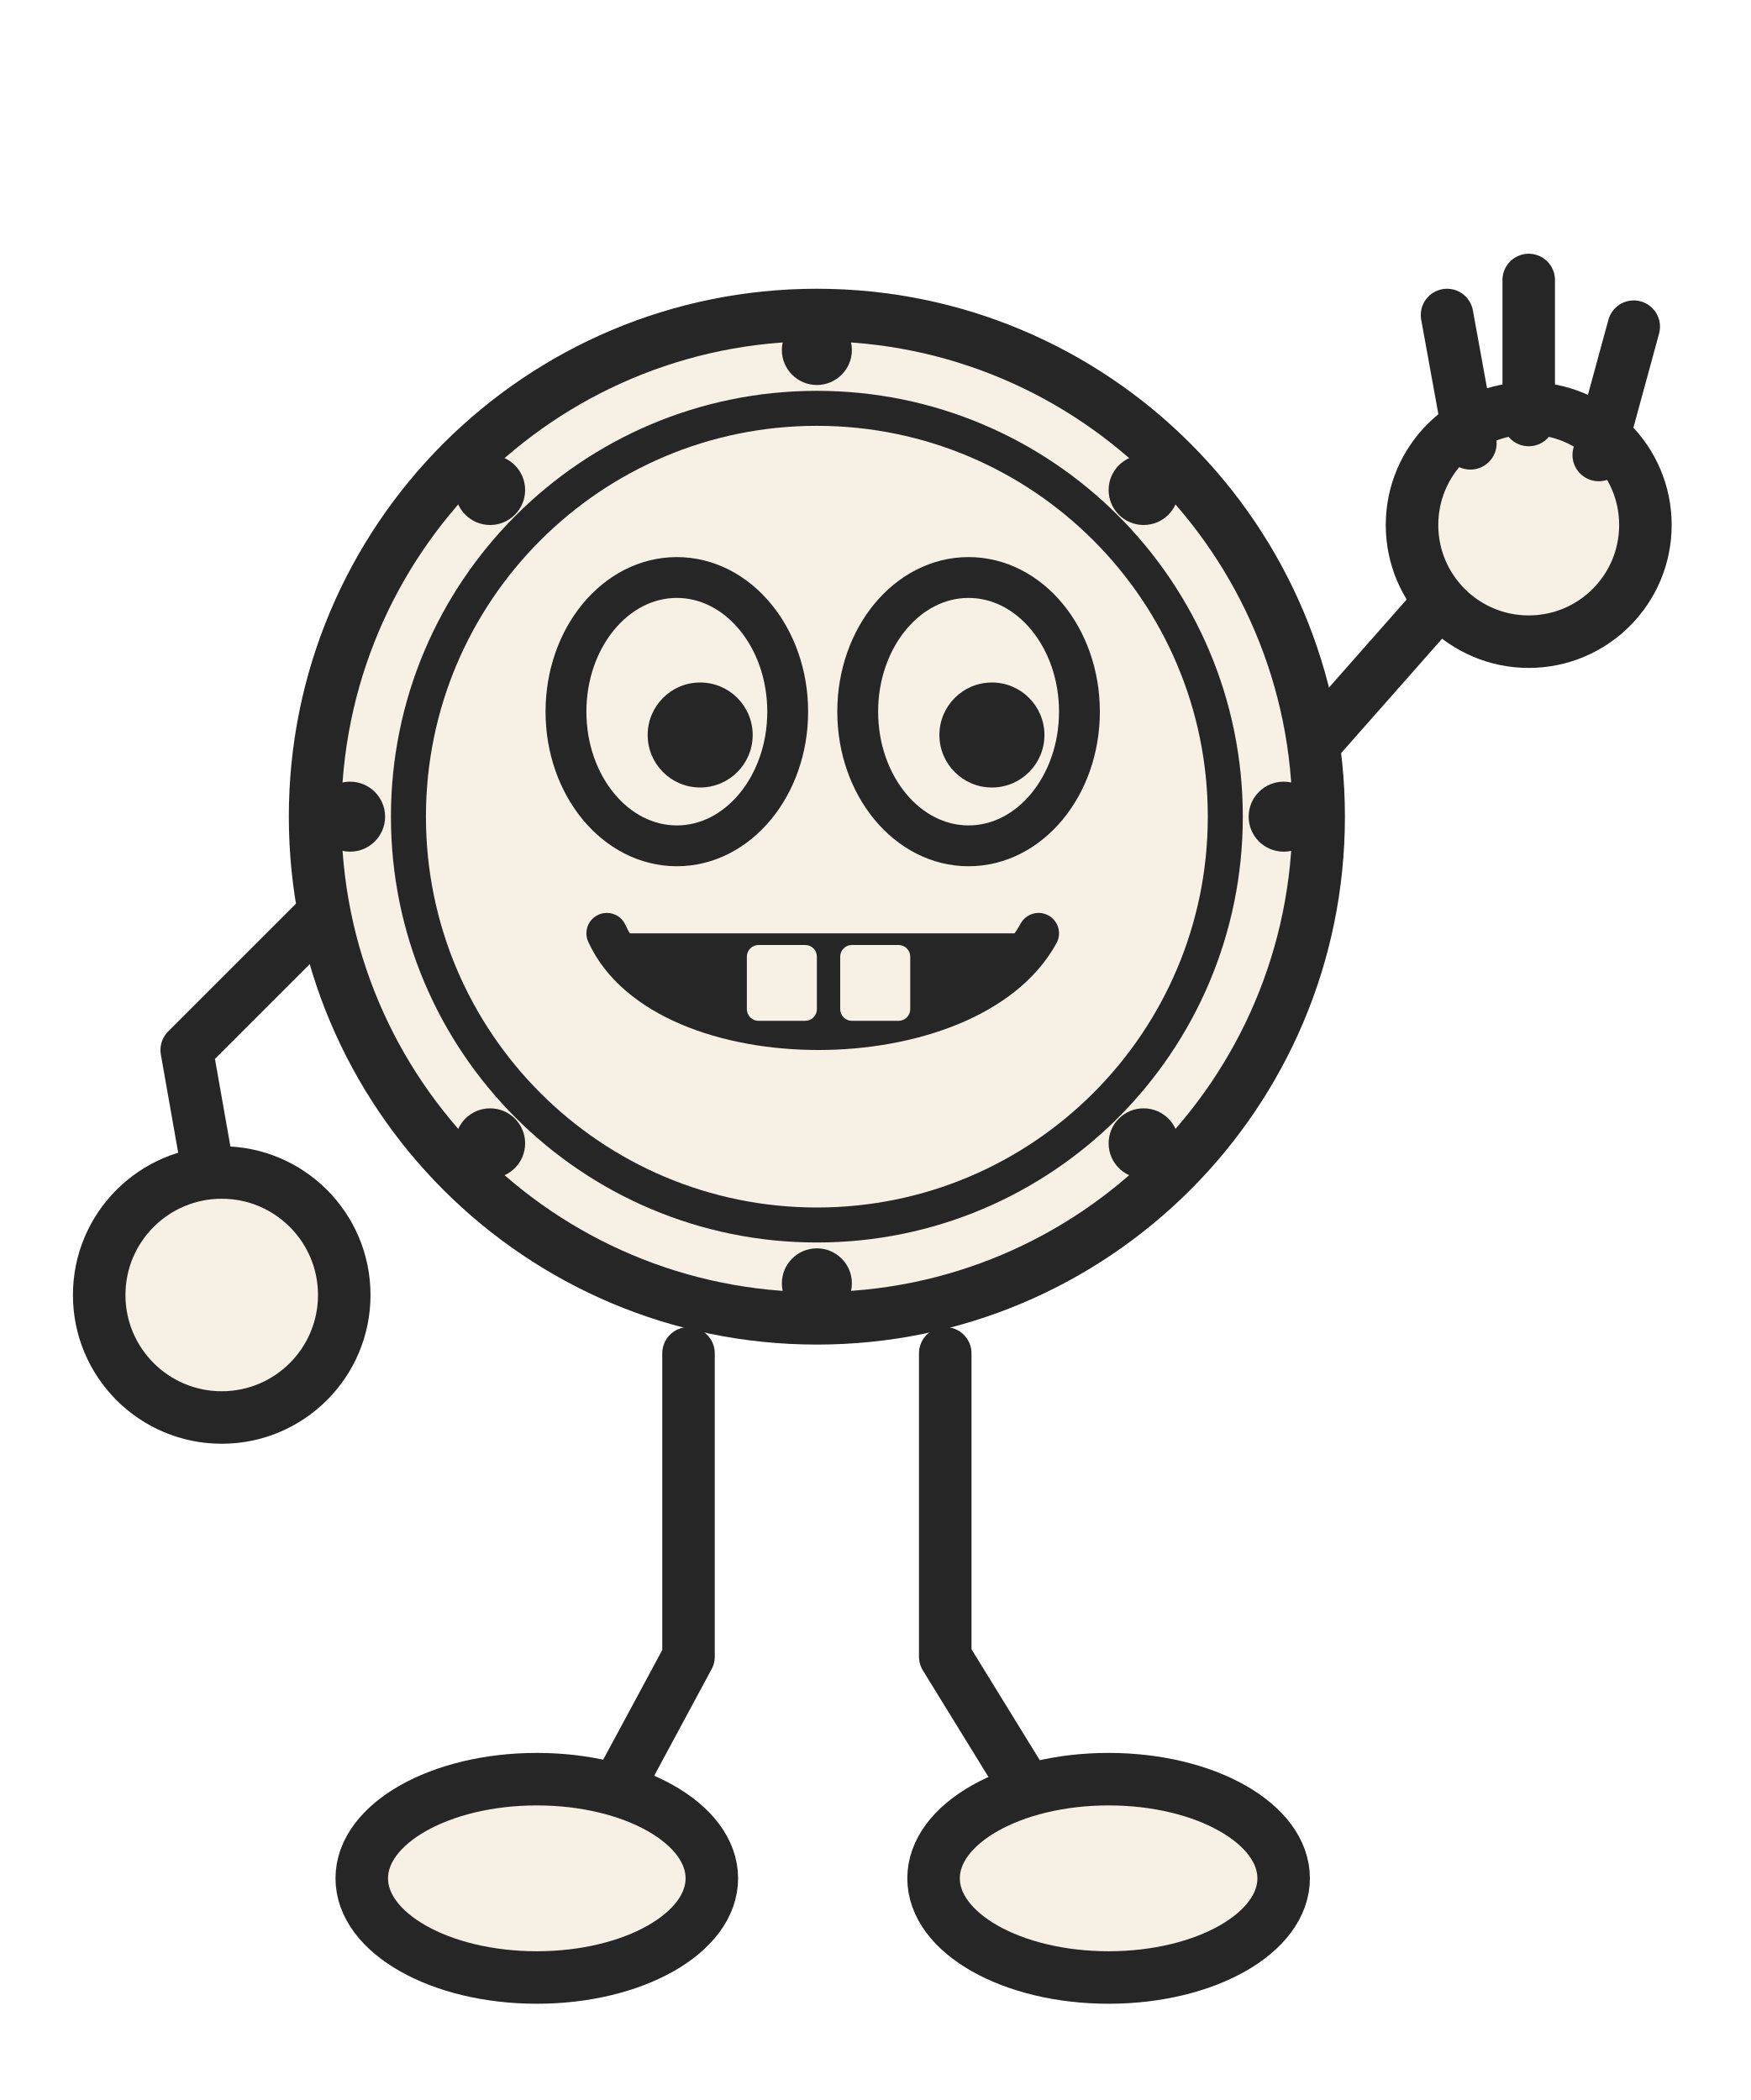
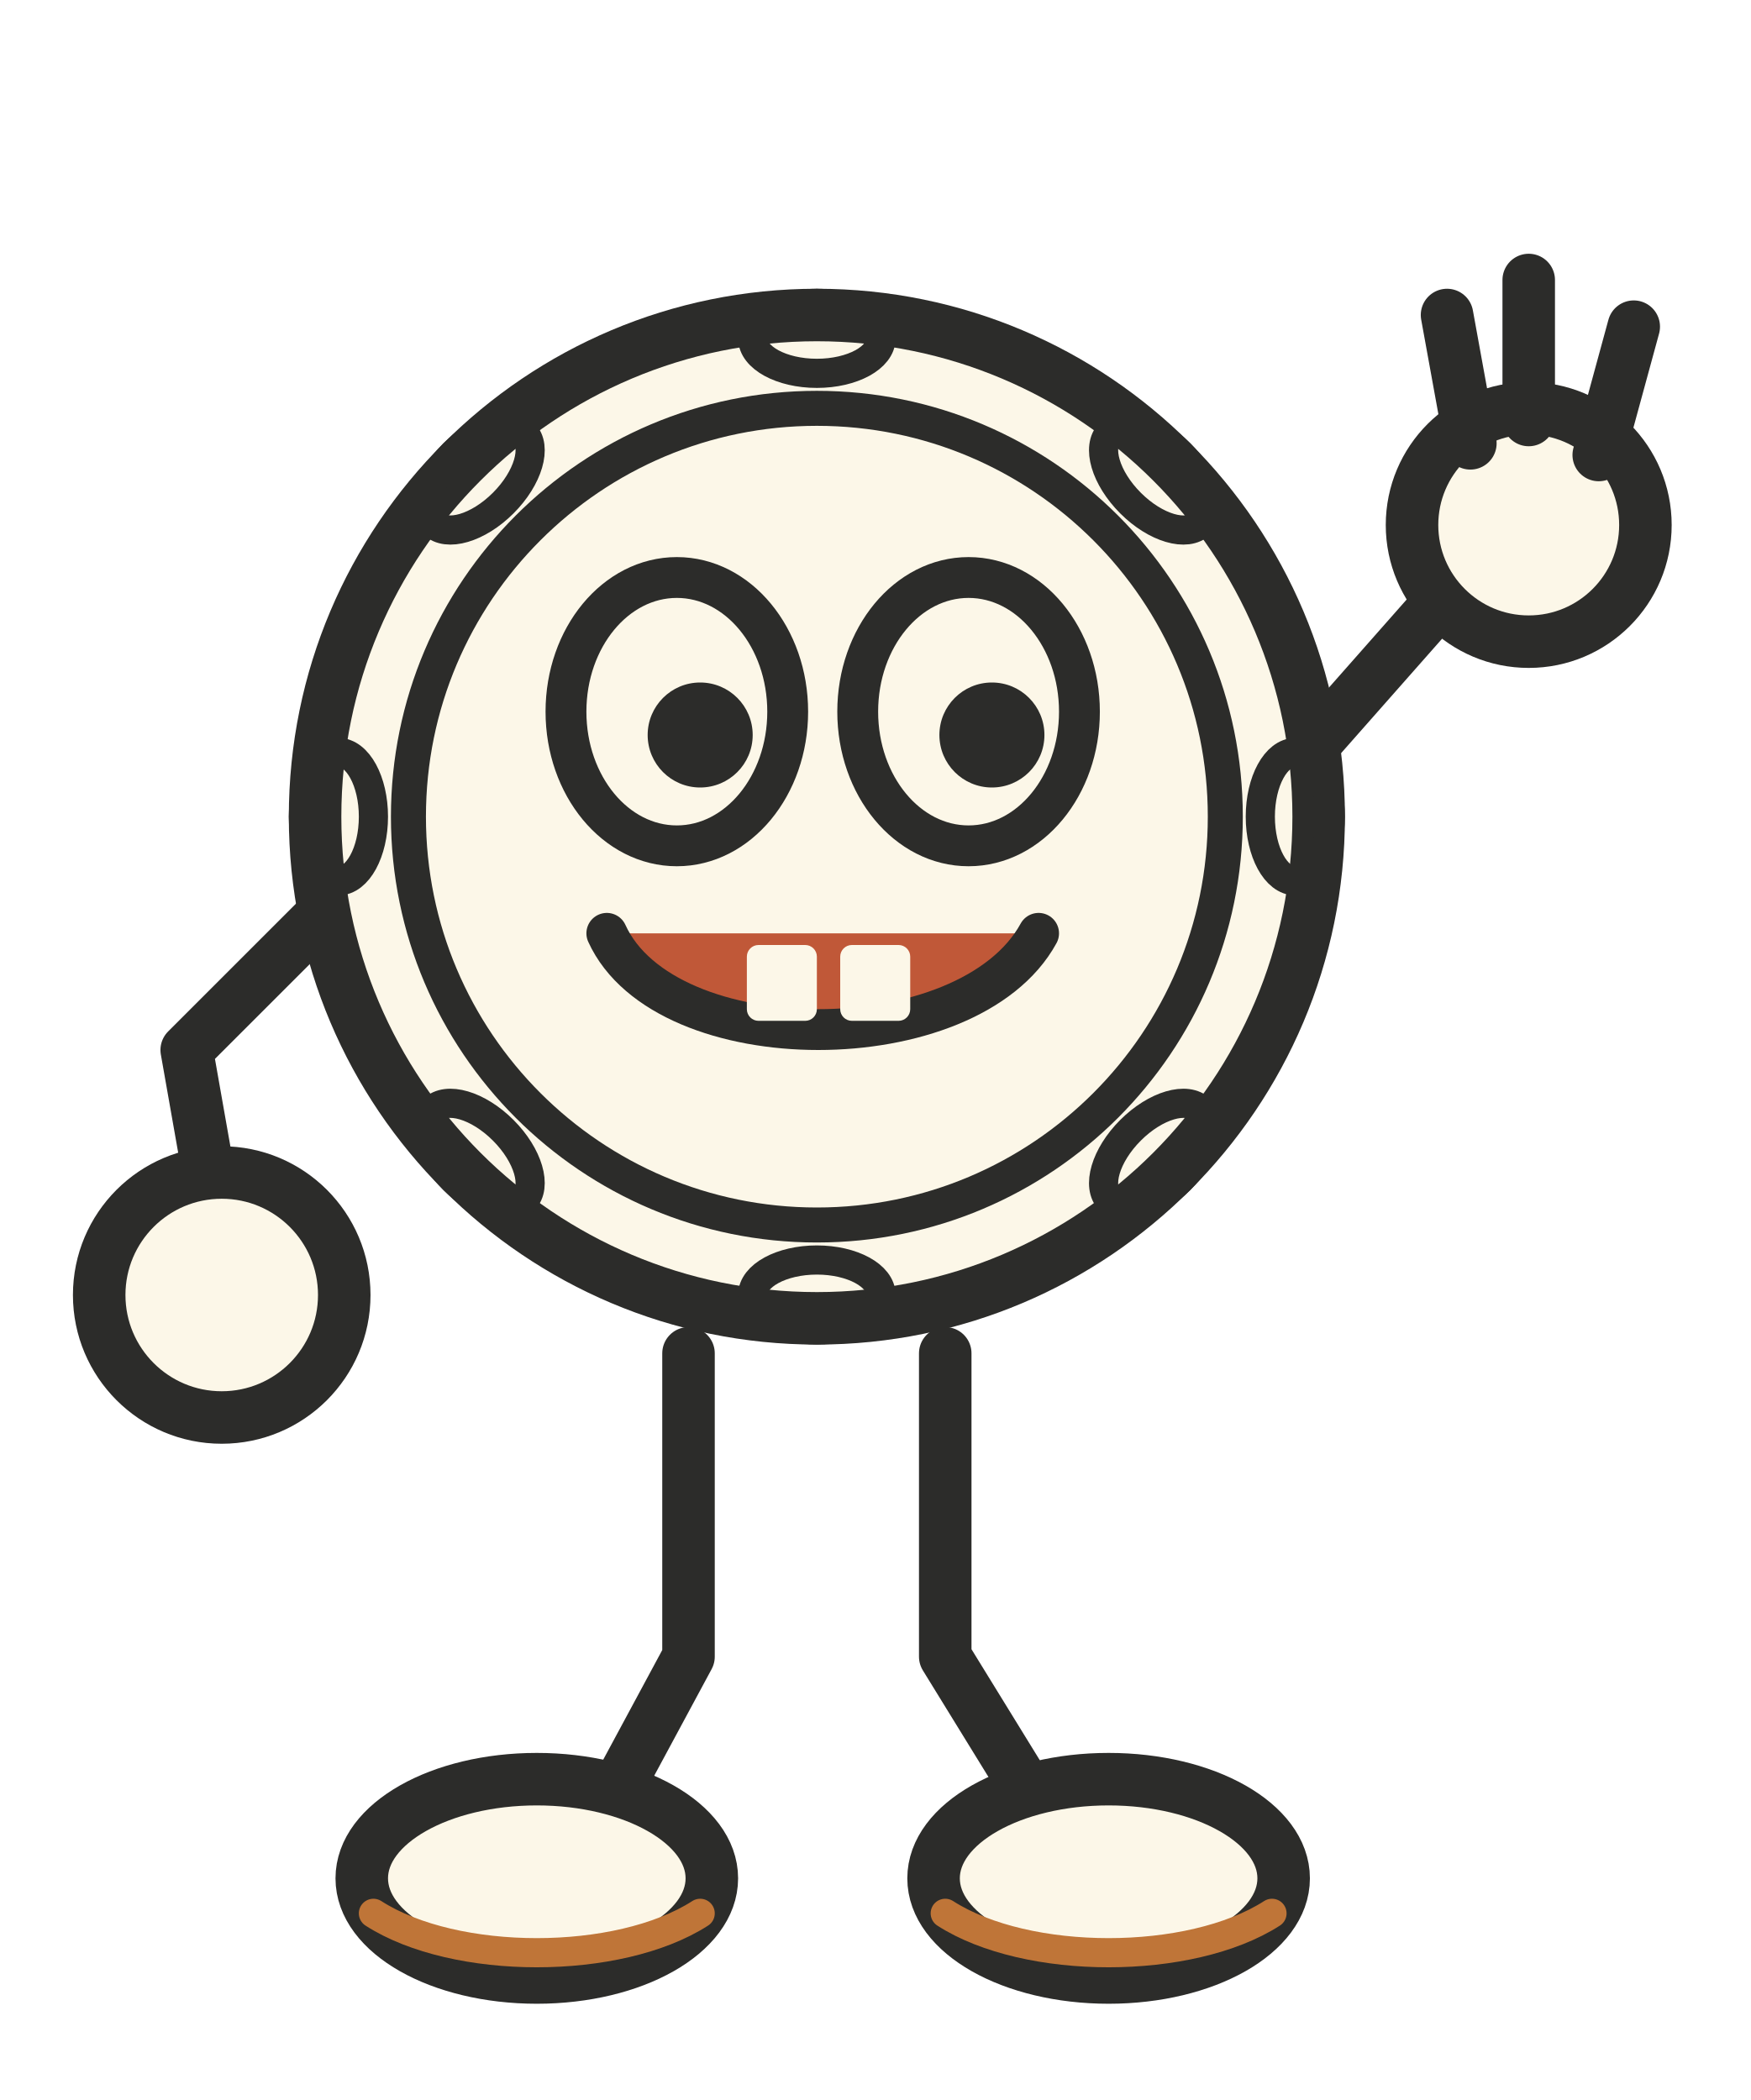
- <svg xmlns="http://www.w3.org/2000/svg" viewBox="0 0 300 360" role="img" aria-label="Studioland drum mascot">
-   <g stroke="#262626" stroke-width="9" stroke-linecap="round" stroke-linejoin="round">
+ <svg xmlns="http://www.w3.org/2000/svg" viewBox="0 0 300 360" role="img" aria-label="BUZZ, the StudioLand mascot">
+   <g stroke="#2C2C2A" stroke-width="9" stroke-linecap="round" stroke-linejoin="round">
    <path d="M118 232v52l-14 26" fill="none" />
    <path d="M162 232v52l16 26" fill="none" />
-     <ellipse cx="92" cy="322" rx="30" ry="17" fill="#f6f1e4" />
-     <ellipse cx="190" cy="322" rx="30" ry="17" fill="#f6f1e4" />
+     <ellipse cx="92" cy="322" rx="30" ry="17" fill="#fcf7e8" />
+     <ellipse cx="190" cy="322" rx="30" ry="17" fill="#fcf7e8" />
+     <g stroke="#BF7538" stroke-width="5">
+       <path d="M64 328c14 9 42 9 56 0" fill="none" />
+       <path d="M162 328c14 9 42 9 56 0" fill="none" />
+     </g>
    <path d="M62 150l-30 30 6 34" fill="none" />
    <path d="M216 138l30-34 14-8" fill="none" />
-     <circle cx="38" cy="222" r="21" fill="#f6f1e4" />
-     <g fill="#f6f1e4">
+     <circle cx="38" cy="222" r="21" fill="#fcf7e8" />
+     <g fill="#fcf7e8">
      <circle cx="262" cy="90" r="20" />
      <path d="M252 76l-4-22M262 72l0-24M274 78l6-22" fill="none" />
    </g>
-     <circle cx="140" cy="140" r="86" fill="#f6f1e4" />
+     <circle cx="140" cy="140" r="86" fill="#fcf7e8" />
    <circle cx="140" cy="140" r="70" fill="none" stroke-width="6" />
-     <g fill="#262626" stroke="none">
-       <circle cx="140" cy="60" r="6" />
-       <circle cx="196" cy="84" r="6" />
-       <circle cx="220" cy="140" r="6" />
-       <circle cx="196" cy="196" r="6" />
-       <circle cx="140" cy="220" r="6" />
-       <circle cx="84" cy="196" r="6" />
-       <circle cx="60" cy="140" r="6" />
-       <circle cx="84" cy="84" r="6" />
+     <g fill="none" stroke-width="5">
+       <ellipse cx="140" cy="58" rx="11" ry="6" />
+       <ellipse cx="198" cy="82" rx="11" ry="6" transform="rotate(45 198 82)" />
+       <ellipse cx="222" cy="140" rx="6" ry="11" />
+       <ellipse cx="198" cy="198" rx="11" ry="6" transform="rotate(-45 198 198)" />
+       <ellipse cx="140" cy="222" rx="11" ry="6" />
+       <ellipse cx="82" cy="198" rx="11" ry="6" transform="rotate(45 82 198)" />
+       <ellipse cx="58" cy="140" rx="6" ry="11" />
+       <ellipse cx="82" cy="82" rx="11" ry="6" transform="rotate(-45 82 82)" />
    </g>
-     <g fill="#f6f1e4" stroke-width="7">
+     <g fill="#fcf7e8" stroke-width="7">
      <ellipse cx="116" cy="122" rx="19" ry="23" />
      <ellipse cx="166" cy="122" rx="19" ry="23" />
    </g>
-     <g fill="#262626" stroke="none">
+     <g fill="#2C2C2A" stroke="none">
      <circle cx="120" cy="126" r="9" />
      <circle cx="170" cy="126" r="9" />
    </g>
-     <path d="M104 160c10 22 62 22 74 0" fill="#262626" stroke-width="7" />
-     <g fill="#f6f1e4" stroke="none">
+     <path d="M104 160c10 22 62 22 74 0" fill="#c05838" stroke-width="7" />
+     <g fill="#fcf7e8" stroke="none">
      <rect x="128" y="162" width="12" height="13" rx="2" />
      <rect x="144" y="162" width="12" height="13" rx="2" />
    </g>
  </g>
</svg>
